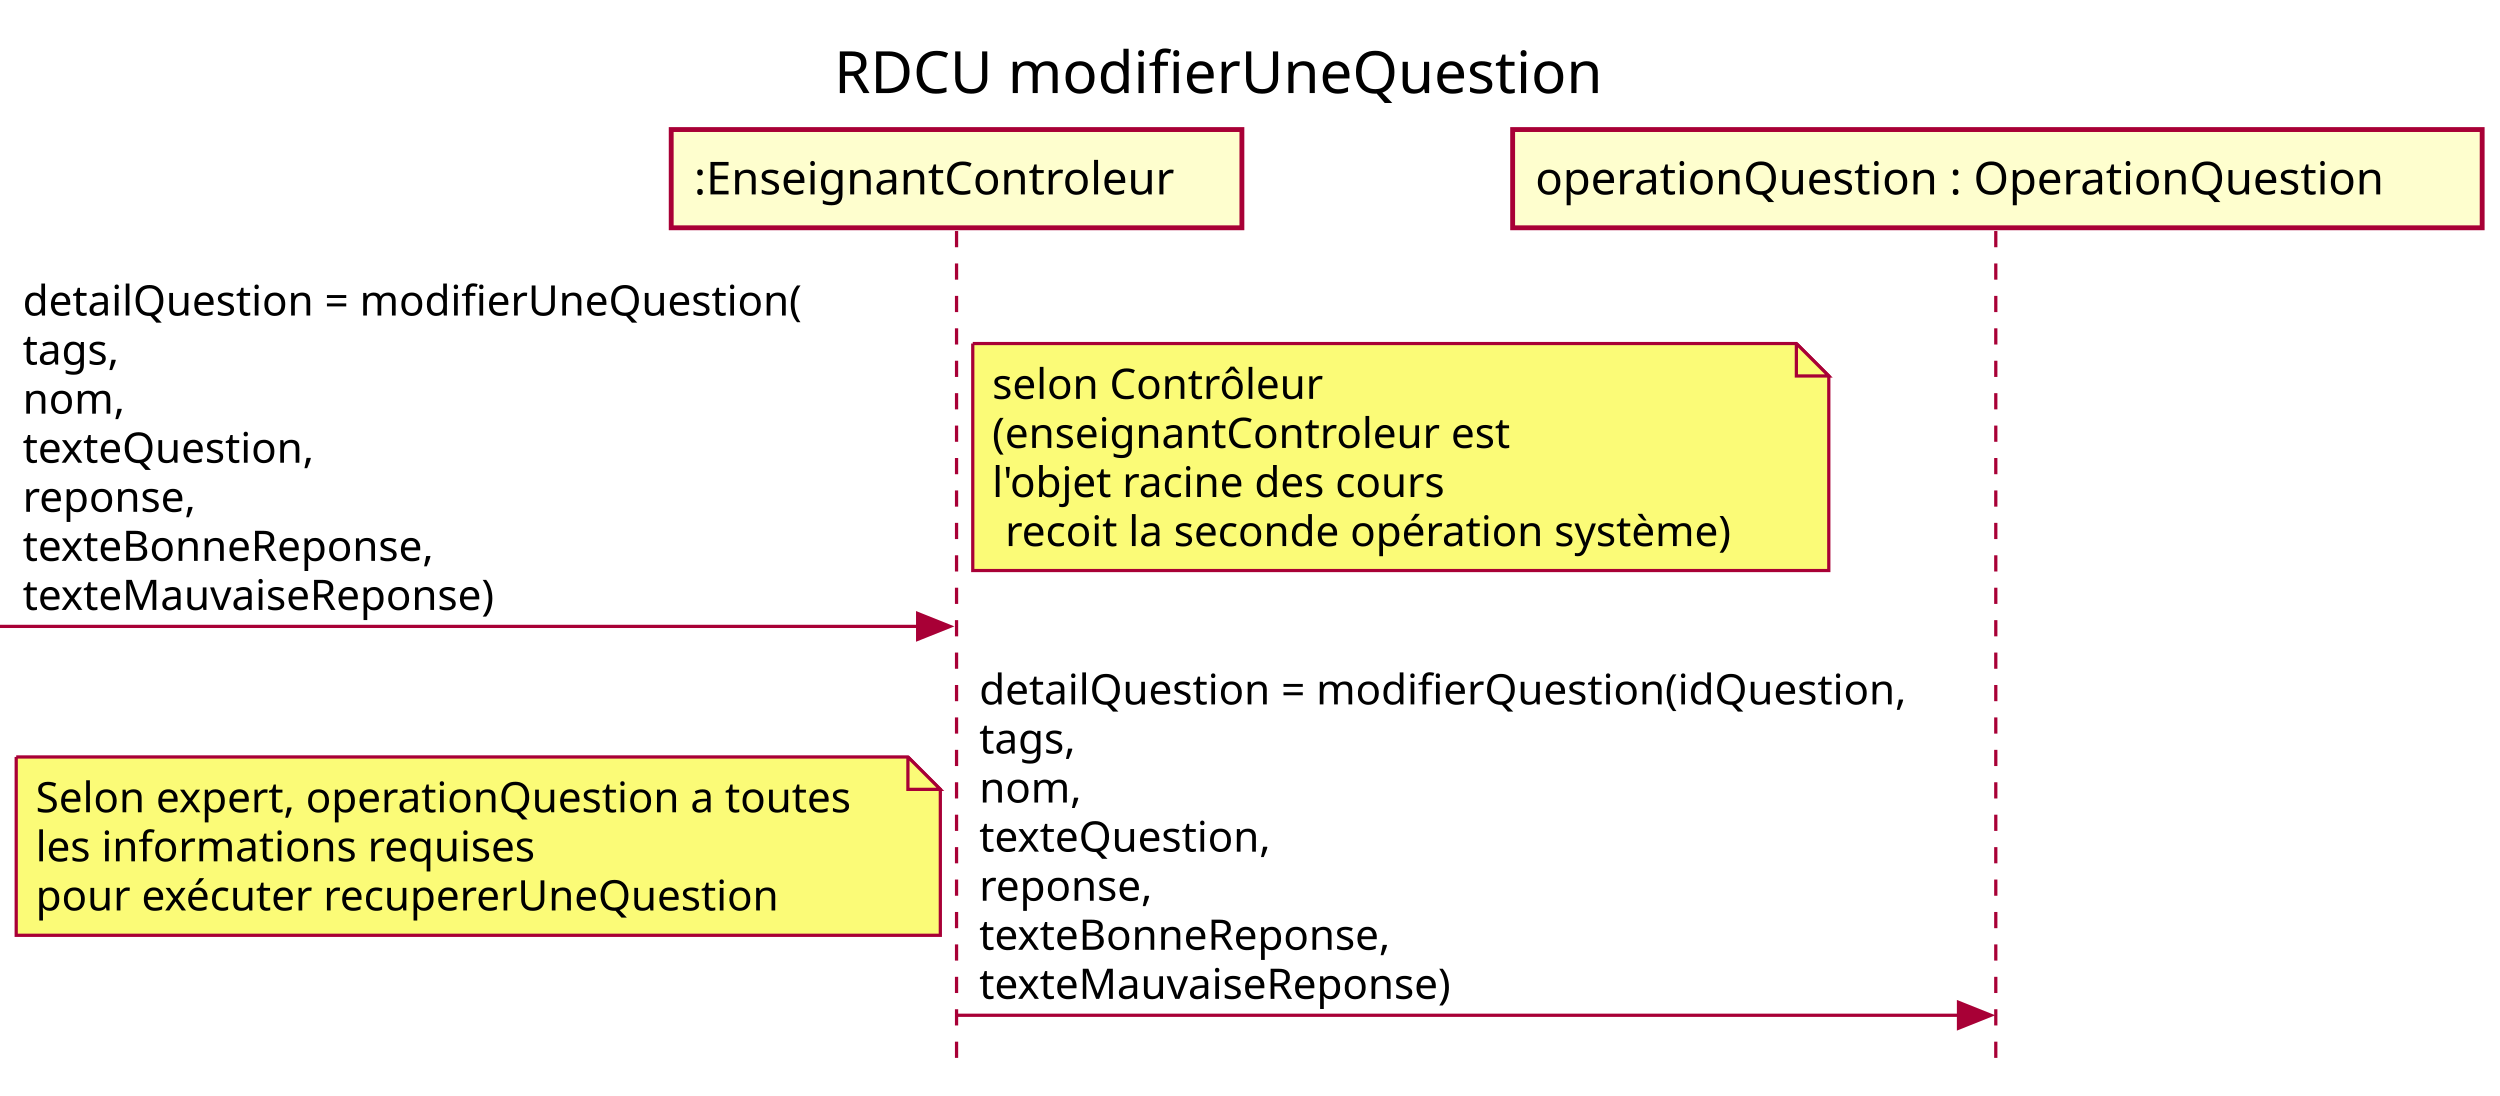
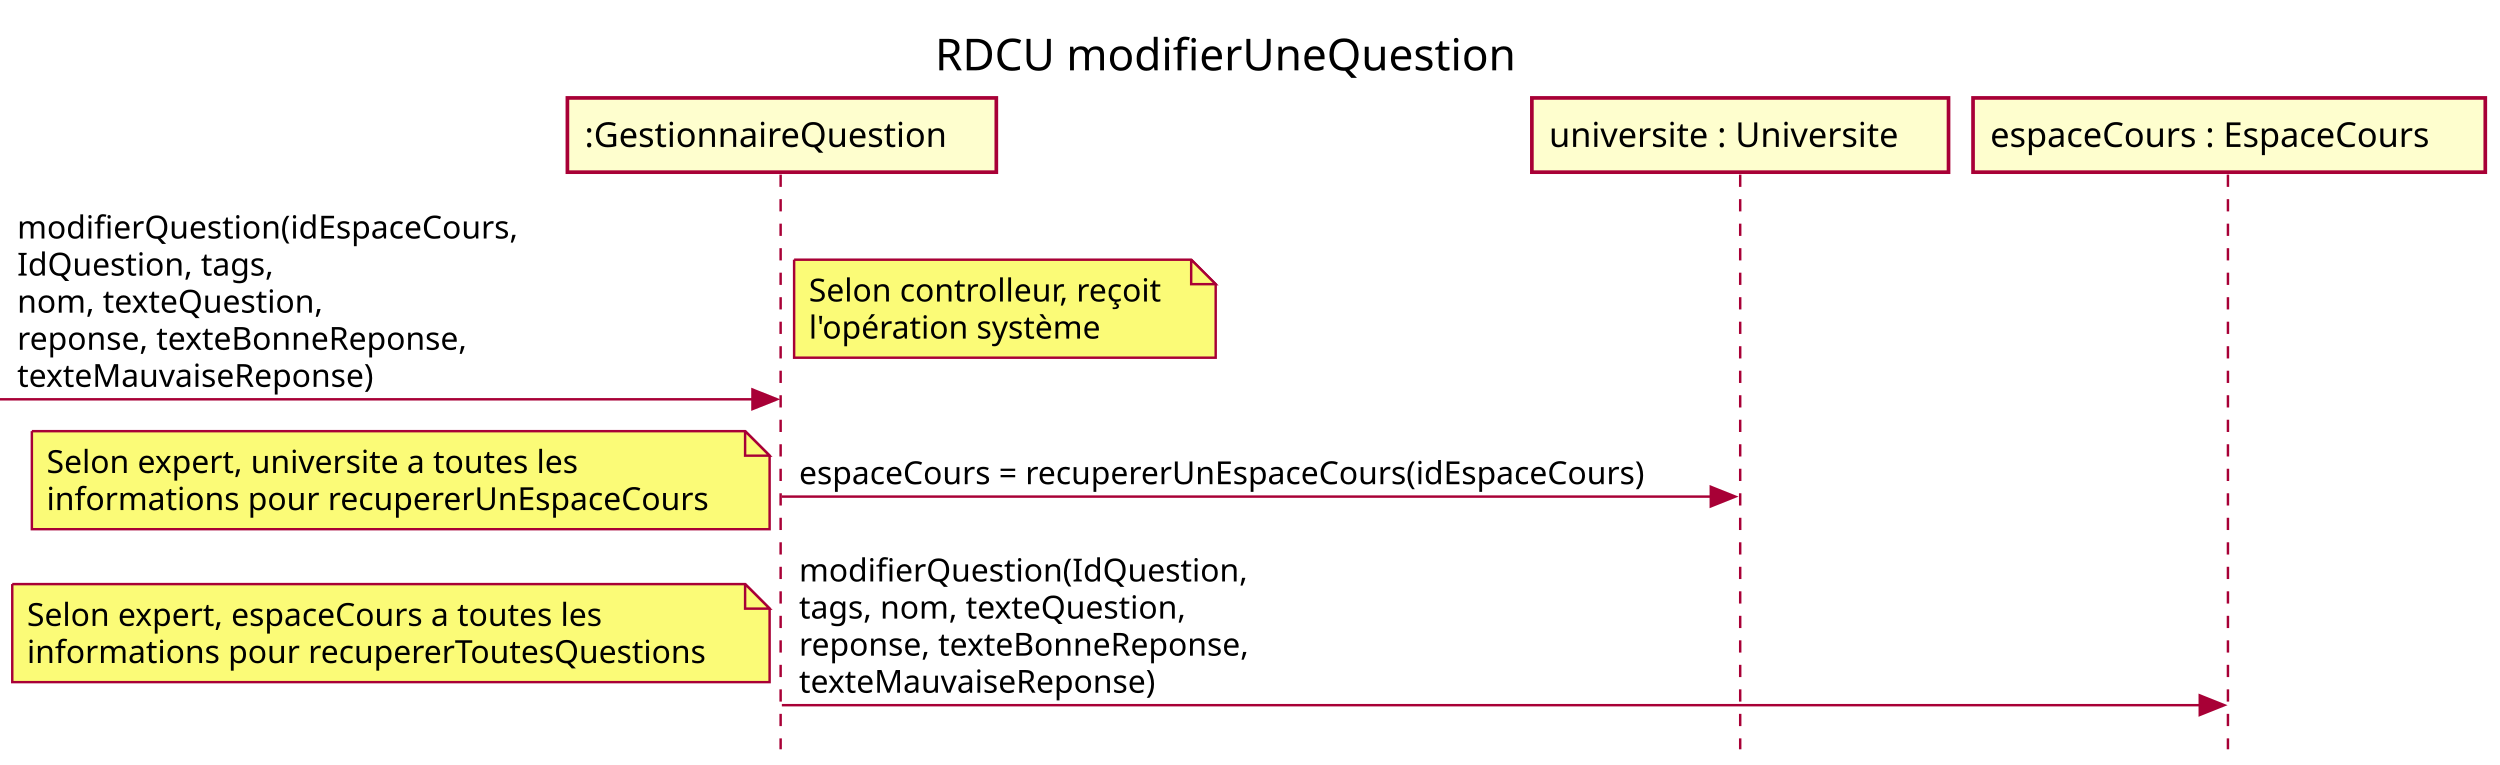
- <svg xmlns="http://www.w3.org/2000/svg" contentScriptType="application/ecmascript" contentStyleType="text/css" height="338px" preserveAspectRatio="none" style="width:771px;height:338px;background:#FFFFFF;" version="1.1" viewBox="0 0 771 338" width="771px" zoomAndPan="magnify">
+ <svg xmlns="http://www.w3.org/2000/svg" contentScriptType="application/ecmascript" contentStyleType="text/css" height="312px" preserveAspectRatio="none" style="width:1020px;height:312px;background:#FFFFFF;" version="1.1" viewBox="0 0 1020 312" width="1020px" zoomAndPan="magnify">
  <defs />
  <g>
-     <text fill="#000000" font-family="Verdana" font-size="18" lengthAdjust="spacing" textLength="256" x="257.25" y="28.708">RDCU modifierUneQuestion</text>
-     <line style="stroke:#A80036;stroke-width:1.0;stroke-dasharray:5.0,5.0;" x1="295" x2="295" y1="71.25" y2="331.109" />
-     <line style="stroke:#A80036;stroke-width:1.0;stroke-dasharray:5.0,5.0;" x1="615.5" x2="615.5" y1="71.25" y2="331.109" />
-     <rect fill="#FEFECE" height="30.297" style="stroke:#A80036;stroke-width:1.5;" width="176" x="207" y="39.953" />
-     <text fill="#000000" font-family="Verdana" font-size="14" lengthAdjust="spacing" textLength="162" x="214" y="59.948">:EnseignantControleur</text>
-     <rect fill="#FEFECE" height="30.297" style="stroke:#A80036;stroke-width:1.5;" width="299" x="466.5" y="39.953" />
-     <text fill="#000000" font-family="Verdana" font-size="14" lengthAdjust="spacing" textLength="285" x="473.5" y="59.948">operationQuestion : OperationQuestion</text>
-     <polygon fill="#A80036" points="283,189.18,293,193.18,283,197.18" style="stroke:#A80036;stroke-width:1.0;" />
-     <line style="stroke:#A80036;stroke-width:1.0;" x1="0" x2="289" y1="193.18" y2="193.18" />
-     <text fill="#000000" font-family="Verdana" font-size="13" lengthAdjust="spacing" textLength="250" x="7" y="97.317">detailQuestion = modifierUneQuestion(</text>
-     <text fill="#000000" font-family="Verdana" font-size="13" lengthAdjust="spacing" textLength="32" x="7" y="112.45">tags,</text>
-     <text fill="#000000" font-family="Verdana" font-size="13" lengthAdjust="spacing" textLength="33" x="7" y="127.582">nom,</text>
-     <text fill="#000000" font-family="Verdana" font-size="13" lengthAdjust="spacing" textLength="95" x="7" y="142.715">texteQuestion,</text>
-     <text fill="#000000" font-family="Verdana" font-size="13" lengthAdjust="spacing" textLength="56" x="7" y="157.848">reponse,</text>
-     <text fill="#000000" font-family="Verdana" font-size="13" lengthAdjust="spacing" textLength="134" x="7" y="172.981">texteBonneReponse,</text>
-     <text fill="#000000" font-family="Verdana" font-size="13" lengthAdjust="spacing" textLength="155" x="7" y="188.114">texteMauvaiseReponse)</text>
-     <path d="M300,105.949 L300,175.949 L564,175.949 L564,115.949 L554,105.949 L300,105.949 " fill="#FBFB77" style="stroke:#A80036;stroke-width:1.0;" />
-     <path d="M554,105.949 L554,115.949 L564,115.949 L554,105.949 " fill="#FBFB77" style="stroke:#A80036;stroke-width:1.0;" />
-     <text fill="#000000" font-family="Verdana" font-size="13" lengthAdjust="spacing" textLength="105" x="306" y="123.016">selon Contrôleur</text>
-     <text fill="#000000" font-family="Verdana" font-size="13" lengthAdjust="spacing" textLength="167" x="306" y="138.149">(enseignantControleur est</text>
-     <text fill="#000000" font-family="Verdana" font-size="13" lengthAdjust="spacing" textLength="147" x="306" y="153.282">l'objet racine des cours</text>
-     <text fill="#000000" font-family="Verdana" font-size="13" lengthAdjust="spacing" textLength="239" x="310" y="168.415">recoit la seconde opération système)</text>
-     <polygon fill="#A80036" points="604,309.109,614,313.109,604,317.109" style="stroke:#A80036;stroke-width:1.0;" />
-     <line style="stroke:#A80036;stroke-width:1.0;" x1="295" x2="610" y1="313.109" y2="313.109" />
-     <text fill="#000000" font-family="Verdana" font-size="13" lengthAdjust="spacing" textLength="297" x="302" y="217.247">detailQuestion = modifierQuestion(idQuestion,</text>
-     <text fill="#000000" font-family="Verdana" font-size="13" lengthAdjust="spacing" textLength="32" x="302" y="232.379">tags,</text>
-     <text fill="#000000" font-family="Verdana" font-size="13" lengthAdjust="spacing" textLength="33" x="302" y="247.512">nom,</text>
-     <text fill="#000000" font-family="Verdana" font-size="13" lengthAdjust="spacing" textLength="95" x="302" y="262.645">texteQuestion,</text>
-     <text fill="#000000" font-family="Verdana" font-size="13" lengthAdjust="spacing" textLength="56" x="302" y="277.778">reponse,</text>
-     <text fill="#000000" font-family="Verdana" font-size="13" lengthAdjust="spacing" textLength="134" x="302" y="292.911">texteBonneReponse,</text>
-     <text fill="#000000" font-family="Verdana" font-size="13" lengthAdjust="spacing" textLength="155" x="302" y="308.043">texteMauvaiseReponse)</text>
-     <path d="M5,233.445 L5,288.445 L290,288.445 L290,243.445 L280,233.445 L5,233.445 " fill="#FBFB77" style="stroke:#A80036;stroke-width:1.0;" />
-     <path d="M280,233.445 L280,243.445 L290,243.445 L280,233.445 " fill="#FBFB77" style="stroke:#A80036;stroke-width:1.0;" />
-     <text fill="#000000" font-family="Verdana" font-size="13" lengthAdjust="spacing" textLength="264" x="11" y="250.512">Selon expert, operationQuestion a toutes</text>
-     <text fill="#000000" font-family="Verdana" font-size="13" lengthAdjust="spacing" textLength="161" x="11" y="265.645">les informations requises</text>
-     <text fill="#000000" font-family="Verdana" font-size="13" lengthAdjust="spacing" textLength="238" x="11" y="280.778">pour exécuter recupererUneQuestion</text>
+     <text fill="#000000" font-family="Verdana" font-size="18" lengthAdjust="spacing" textLength="256" x="381.5" y="28.708">RDCU modifierUneQuestion</text>
+     <line style="stroke:#A80036;stroke-width:1.0;stroke-dasharray:5.0,5.0;" x1="318.5" x2="318.5" y1="71.25" y2="305.711" />
+     <line style="stroke:#A80036;stroke-width:1.0;stroke-dasharray:5.0,5.0;" x1="710" x2="710" y1="71.25" y2="305.711" />
+     <line style="stroke:#A80036;stroke-width:1.0;stroke-dasharray:5.0,5.0;" x1="909" x2="909" y1="71.25" y2="305.711" />
+     <rect fill="#FEFECE" height="30.297" style="stroke:#A80036;stroke-width:1.5;" width="175" x="231.5" y="39.953" />
+     <text fill="#000000" font-family="Verdana" font-size="14" lengthAdjust="spacing" textLength="161" x="238.5" y="59.948">:GestionnaireQuestion</text>
+     <rect fill="#FEFECE" height="30.297" style="stroke:#A80036;stroke-width:1.5;" width="170" x="625" y="39.953" />
+     <text fill="#000000" font-family="Verdana" font-size="14" lengthAdjust="spacing" textLength="156" x="632" y="59.948">universite : Universite</text>
+     <rect fill="#FEFECE" height="30.297" style="stroke:#A80036;stroke-width:1.5;" width="209" x="805" y="39.953" />
+     <text fill="#000000" font-family="Verdana" font-size="14" lengthAdjust="spacing" textLength="195" x="812" y="59.948">espaceCours : EspaceCours</text>
+     <polygon fill="#A80036" points="307,158.914,317,162.914,307,166.914" style="stroke:#A80036;stroke-width:1.0;" />
+     <line style="stroke:#A80036;stroke-width:1.0;" x1="0" x2="313" y1="162.914" y2="162.914" />
+     <text fill="#000000" font-family="Verdana" font-size="13" lengthAdjust="spacing" textLength="213" x="7" y="97.317">modifierQuestion(idEspaceCours,</text>
+     <text fill="#000000" font-family="Verdana" font-size="13" lengthAdjust="spacing" textLength="108" x="7" y="112.45">IdQuestion, tags,</text>
+     <text fill="#000000" font-family="Verdana" font-size="13" lengthAdjust="spacing" textLength="132" x="7" y="127.582">nom, texteQuestion,</text>
+     <text fill="#000000" font-family="Verdana" font-size="13" lengthAdjust="spacing" textLength="194" x="7" y="142.715">reponse, texteBonneReponse,</text>
+     <text fill="#000000" font-family="Verdana" font-size="13" lengthAdjust="spacing" textLength="155" x="7" y="157.848">texteMauvaiseReponse)</text>
+     <path d="M324,105.949 L324,145.949 L496,145.949 L496,115.949 L486,105.949 L324,105.949 " fill="#FBFB77" style="stroke:#A80036;stroke-width:1.0;" />
+     <path d="M486,105.949 L486,115.949 L496,115.949 L486,105.949 " fill="#FBFB77" style="stroke:#A80036;stroke-width:1.0;" />
+     <text fill="#000000" font-family="Verdana" font-size="13" lengthAdjust="spacing" textLength="151" x="330" y="123.016">Selon controlleur, reçoit</text>
+     <text fill="#000000" font-family="Verdana" font-size="13" lengthAdjust="spacing" textLength="127" x="330" y="138.149">l'opération système</text>
+     <polygon fill="#A80036" points="698,198.613,708,202.613,698,206.613" style="stroke:#A80036;stroke-width:1.0;" />
+     <line style="stroke:#A80036;stroke-width:1.0;" x1="319" x2="704" y1="202.613" y2="202.613" />
+     <text fill="#000000" font-family="Verdana" font-size="13" lengthAdjust="spacing" textLength="367" x="326" y="197.547">espaceCours = recupererUnEspaceCours(idEspaceCours)</text>
+     <path d="M13,175.914 L13,215.914 L314,215.914 L314,185.914 L304,175.914 L13,175.914 " fill="#FBFB77" style="stroke:#A80036;stroke-width:1.0;" />
+     <path d="M304,175.914 L304,185.914 L314,185.914 L304,175.914 " fill="#FBFB77" style="stroke:#A80036;stroke-width:1.0;" />
+     <text fill="#000000" font-family="Verdana" font-size="13" lengthAdjust="spacing" textLength="231" x="19" y="192.981">Selon expert, universite a toutes les</text>
+     <text fill="#000000" font-family="Verdana" font-size="13" lengthAdjust="spacing" textLength="280" x="19" y="208.114">informations pour recupererUnEspaceCours</text>
+     <polygon fill="#A80036" points="897.5,283.711,907.5,287.711,897.5,291.711" style="stroke:#A80036;stroke-width:1.0;" />
+     <line style="stroke:#A80036;stroke-width:1.0;" x1="319" x2="903.5" y1="287.711" y2="287.711" />
+     <text fill="#000000" font-family="Verdana" font-size="13" lengthAdjust="spacing" textLength="187" x="326" y="237.247">modifierQuestion(IdQuestion,</text>
+     <text fill="#000000" font-family="Verdana" font-size="13" lengthAdjust="spacing" textLength="168" x="326" y="252.379">tags, nom, texteQuestion,</text>
+     <text fill="#000000" font-family="Verdana" font-size="13" lengthAdjust="spacing" textLength="194" x="326" y="267.512">reponse, texteBonneReponse,</text>
+     <text fill="#000000" font-family="Verdana" font-size="13" lengthAdjust="spacing" textLength="155" x="326" y="282.645">texteMauvaiseReponse)</text>
+     <path d="M5,238.312 L5,278.312 L314,278.312 L314,248.312 L304,238.312 L5,238.312 " fill="#FBFB77" style="stroke:#A80036;stroke-width:1.0;" />
+     <path d="M304,238.312 L304,248.312 L314,248.312 L304,238.312 " fill="#FBFB77" style="stroke:#A80036;stroke-width:1.0;" />
+     <text fill="#000000" font-family="Verdana" font-size="13" lengthAdjust="spacing" textLength="251" x="11" y="255.379">Selon expert, espaceCours a toutes les</text>
+     <text fill="#000000" font-family="Verdana" font-size="13" lengthAdjust="spacing" textLength="288" x="11" y="270.512">informations pour recupererToutesQuestions</text>
  </g>
</svg>
